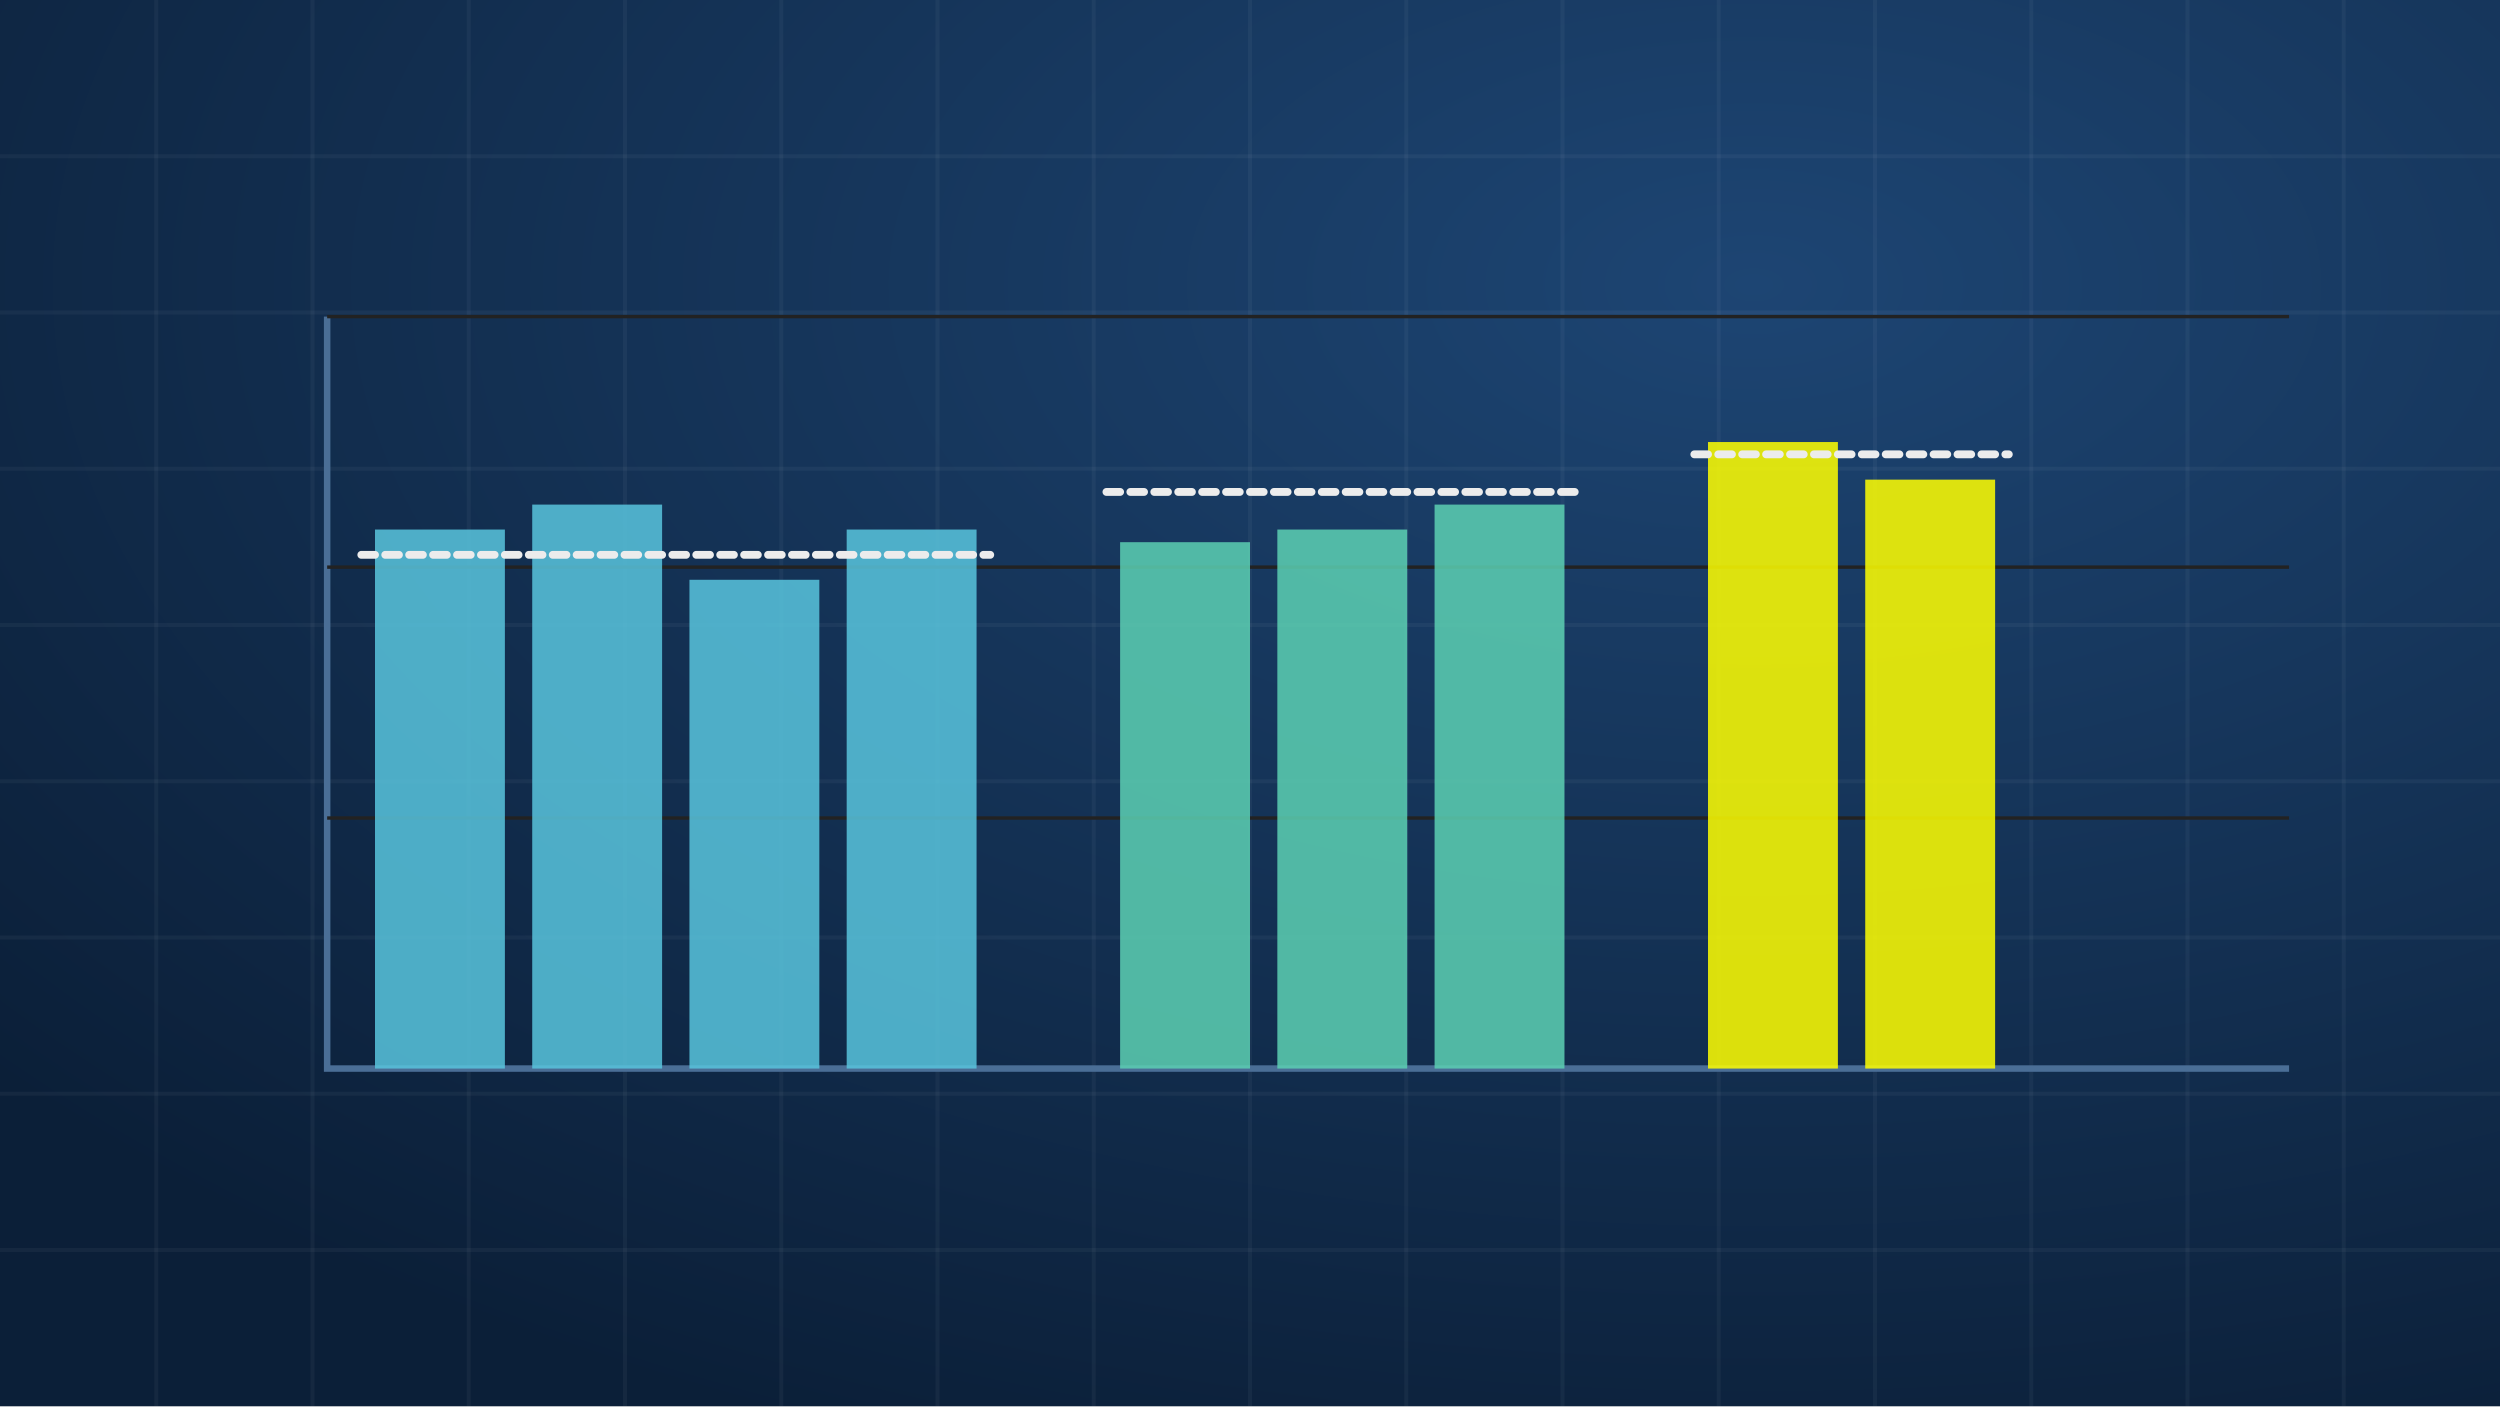
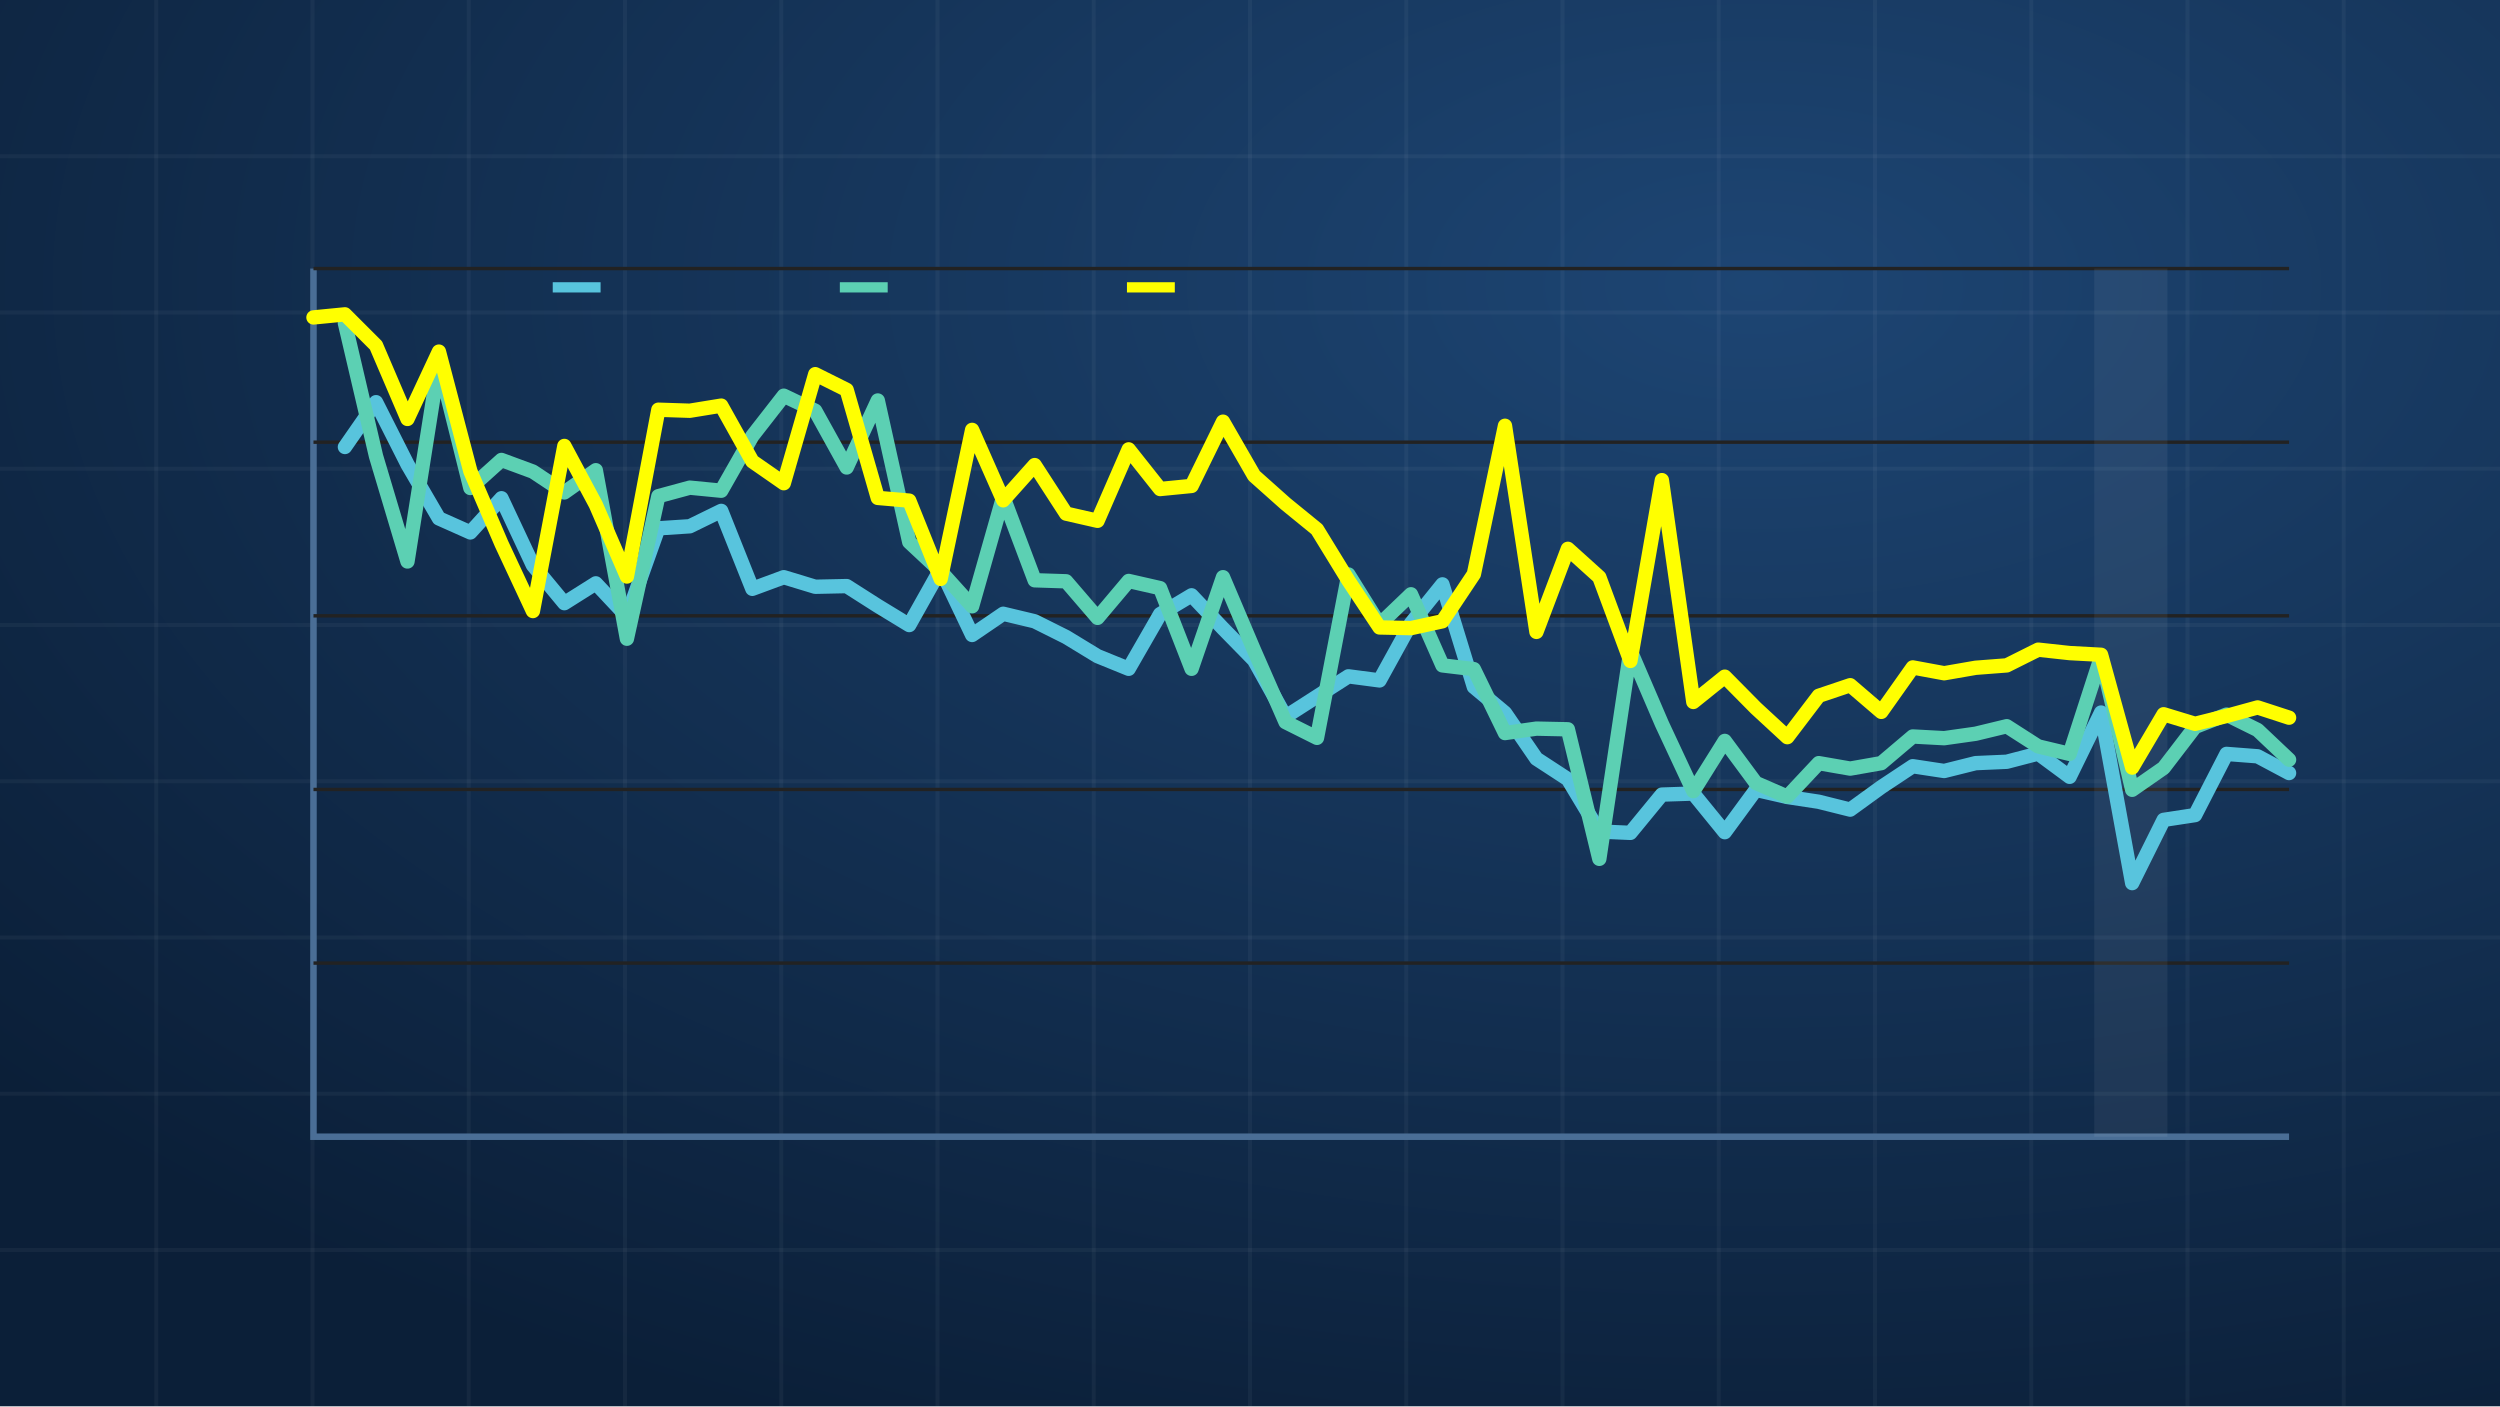
<svg xmlns="http://www.w3.org/2000/svg" viewBox="0 0 640 360" width="640" height="360">
  <defs>
    <radialGradient id="g" cx="70%" cy="20%" r="90%">
      <stop offset="0" stop-color="#1D4573" />
      <stop offset="1" stop-color="#0B1F38" />
    </radialGradient>
  </defs>
  <rect width="640" height="360" fill="url(#g)" />
  <path d="M40,0 V360" stroke="#ffffff" stroke-opacity=".04" />
  <path d="M80,0 V360" stroke="#ffffff" stroke-opacity=".04" />
  <path d="M120,0 V360" stroke="#ffffff" stroke-opacity=".04" />
  <path d="M160,0 V360" stroke="#ffffff" stroke-opacity=".04" />
  <path d="M200,0 V360" stroke="#ffffff" stroke-opacity=".04" />
  <path d="M240,0 V360" stroke="#ffffff" stroke-opacity=".04" />
  <path d="M280,0 V360" stroke="#ffffff" stroke-opacity=".04" />
  <path d="M320,0 V360" stroke="#ffffff" stroke-opacity=".04" />
  <path d="M360,0 V360" stroke="#ffffff" stroke-opacity=".04" />
  <path d="M400,0 V360" stroke="#ffffff" stroke-opacity=".04" />
  <path d="M440,0 V360" stroke="#ffffff" stroke-opacity=".04" />
  <path d="M480,0 V360" stroke="#ffffff" stroke-opacity=".04" />
  <path d="M520,0 V360" stroke="#ffffff" stroke-opacity=".04" />
  <path d="M560,0 V360" stroke="#ffffff" stroke-opacity=".04" />
  <path d="M600,0 V360" stroke="#ffffff" stroke-opacity=".04" />
  <path d="M0,40 H640" stroke="#ffffff" stroke-opacity=".04" />
  <path d="M0,80 H640" stroke="#ffffff" stroke-opacity=".04" />
  <path d="M0,120 H640" stroke="#ffffff" stroke-opacity=".04" />
  <path d="M0,160 H640" stroke="#ffffff" stroke-opacity=".04" />
  <path d="M0,200 H640" stroke="#ffffff" stroke-opacity=".04" />
  <path d="M0,240 H640" stroke="#ffffff" stroke-opacity=".04" />
  <path d="M0,280 H640" stroke="#ffffff" stroke-opacity=".04" />
  <path d="M0,320 H640" stroke="#ffffff" stroke-opacity=".04" />
-   <g transform="translate(40.0,54.8) scale(0.875)">
-     <path d="M50,30 L50,250 L624,250" fill="none" stroke="#4A6E96" stroke-width="1.9" />
-     <line x1="50" x2="624" y1="176.7" y2="176.7" stroke="#222" />
-     <line x1="50" x2="624" y1="103.3" y2="103.3" stroke="#222" />
-     <line x1="50" x2="624" y1="30.0" y2="30.0" stroke="#222" />
-     <rect x="64.0" y="92.3" width="38.0" height="157.7" fill="#58C4DD" fill-opacity="0.85" />
-     <rect x="110.0" y="85.0" width="38.0" height="165.0" fill="#58C4DD" fill-opacity="0.85" />
-     <rect x="156.0" y="107.0" width="38.0" height="143.0" fill="#58C4DD" fill-opacity="0.85" />
-     <rect x="202.0" y="92.3" width="38.0" height="157.7" fill="#58C4DD" fill-opacity="0.85" />
-     <path d="M60.0,99.7 L244.0,99.7" pathLength="1" fill="none" stroke="#ECECEC" stroke-width="2.3" stroke-opacity="1" stroke-linejoin="round" stroke-linecap="round" stroke-dasharray="4 3" />
-     <rect x="282.0" y="96.0" width="38.0" height="154.0" fill="#5CD0B3" fill-opacity="0.85" />
-     <rect x="328.0" y="92.3" width="38.0" height="157.7" fill="#5CD0B3" fill-opacity="0.85" />
-     <rect x="374.0" y="85.0" width="38.0" height="165.0" fill="#5CD0B3" fill-opacity="0.85" />
-     <path d="M278.0,81.3 L416.0,81.3" pathLength="1" fill="none" stroke="#ECECEC" stroke-width="2.3" stroke-opacity="1" stroke-linejoin="round" stroke-linecap="round" stroke-dasharray="4 3" />
-     <rect x="454.0" y="66.7" width="38.0" height="183.3" fill="#FFFF00" fill-opacity="0.85" />
-     <rect x="500.0" y="77.7" width="38.0" height="172.3" fill="#FFFF00" fill-opacity="0.85" />
-     <path d="M450.0,70.3 L542.0,70.3" pathLength="1" fill="none" stroke="#ECECEC" stroke-width="2.3" stroke-opacity="1" stroke-linejoin="round" stroke-linecap="round" stroke-dasharray="4 3" />
+   <g transform="translate(40.0,46.0) scale(0.875)">
+     <path d="M46,26 L46,280 L624,280" fill="none" stroke="#4A6E96" stroke-width="1.9" />
+     <line x1="46" x2="624" y1="229.2" y2="229.2" stroke="#222" />
+     <line x1="46" x2="624" y1="178.4" y2="178.4" stroke="#222" />
+     <line x1="46" x2="624" y1="127.6" y2="127.6" stroke="#222" />
+     <line x1="46" x2="624" y1="76.8" y2="76.8" stroke="#222" />
+     <line x1="46" x2="624" y1="26.0" y2="26.0" stroke="#222" />
+     <rect x="567.0" y="26.0" width="21.4" height="254.0" fill="#ffffff" fill-opacity="0.06" />
+     <path d="M55.2,78.2 L64.3,65.1 L73.5,83.3 L82.7,99.1 L91.9,103.2 L101.0,93.2 L110.2,112.8 L119.4,123.9 L128.6,118.1 L137.7,127.8 L146.9,102.0 L156.1,101.4 L165.3,96.9 L174.4,119.7 L183.6,116.3 L192.8,119.1 L202.0,118.9 L211.1,124.7 L220.3,130.3 L229.5,113.9 L238.7,133.2 L247.8,127.0 L257.0,129.2 L266.2,133.8 L275.4,139.4 L284.5,143.1 L293.7,127.1 L302.9,121.6 L312.1,131.3 L321.2,140.6 L330.4,157.1 L339.6,151.2 L348.8,145.3 L357.9,146.5 L367.1,129.8 L376.3,118.4 L385.5,148.4 L394.6,156.0 L403.8,169.4 L413.0,175.4 L422.2,190.7 L431.3,191.1 L440.5,179.9 L449.7,179.6 L458.9,190.9 L468.0,178.5 L477.2,180.6 L486.4,182.0 L495.6,184.3 L504.7,177.7 L513.9,171.6 L523.1,173.0 L532.3,170.7 L541.4,170.3 L550.6,167.9 L559.8,174.7 L569.0,155.9 L578.1,205.8 L587.3,187.3 L596.5,185.9 L605.7,168.0 L614.8,168.7 L624.0,173.6" pathLength="1" fill="none" stroke="#58C4DD" stroke-width="4.2" stroke-opacity="1" stroke-linejoin="round" stroke-linecap="round" />
+     <rect x="116.0" y="30.0" width="14.0" height="3.0" fill="#58C4DD" fill-opacity="1" />
+     <path d="M55.2,42.0 L64.3,80.9 L73.5,111.7 L82.7,53.4 L91.9,90.2 L101.0,82.0 L110.2,85.4 L119.4,91.5 L128.6,85.0 L137.7,134.3 L146.9,92.6 L156.1,90.1 L165.3,91.0 L174.4,75.0 L183.6,63.2 L192.8,67.6 L202.0,84.2 L211.1,64.6 L220.3,106.0 L229.5,114.6 L238.7,124.8 L247.8,92.8 L257.0,117.2 L266.2,117.5 L275.4,128.2 L284.5,117.4 L293.7,119.5 L302.9,143.1 L312.1,116.3 L321.2,137.7 L330.4,158.7 L339.6,163.3 L348.8,115.5 L357.9,130.1 L367.1,121.3 L376.3,142.1 L385.5,143.2 L394.6,161.9 L403.8,160.6 L413.0,160.8 L422.2,198.7 L431.3,137.8 L440.5,159.2 L449.7,178.9 L458.9,164.2 L468.0,176.5 L477.2,180.5 L486.4,170.7 L495.6,172.3 L504.7,170.7 L513.9,162.9 L523.1,163.4 L532.3,162.1 L541.4,159.9 L550.6,165.8 L559.8,168.0 L569.0,139.6 L578.1,178.5 L587.3,172.1 L596.5,160.1 L605.7,156.5 L614.8,161.0 L624.0,169.7" pathLength="1" fill="none" stroke="#5CD0B3" stroke-width="4.2" stroke-opacity="1" stroke-linejoin="round" stroke-linecap="round" />
+     <rect x="200.0" y="30.0" width="14.0" height="3.0" fill="#5CD0B3" fill-opacity="1" />
+     <path d="M46.0,40.3 L55.2,39.4 L64.3,48.5 L73.5,70.0 L82.7,50.3 L91.9,85.3 L101.0,106.5 L110.2,126.2 L119.4,77.9 L128.6,95.1 L137.7,116.1 L146.9,67.3 L156.1,67.6 L165.3,66.1 L174.4,82.4 L183.6,88.8 L192.8,56.9 L202.0,61.5 L211.1,93.1 L220.3,93.9 L229.5,116.8 L238.7,73.2 L247.8,93.8 L257.0,83.5 L266.2,97.7 L275.4,99.8 L284.5,78.9 L293.7,90.5 L302.9,89.6 L312.1,70.8 L321.2,86.6 L330.4,94.8 L339.6,102.3 L348.8,117.3 L357.9,131.0 L367.1,131.2 L376.3,129.2 L385.5,115.4 L394.6,72.0 L403.8,132.3 L413.0,108.0 L422.2,116.3 L431.3,140.8 L440.5,87.9 L449.7,152.8 L458.9,145.4 L468.0,154.6 L477.2,163.1 L486.4,151.0 L495.6,147.9 L504.7,155.7 L513.9,142.7 L523.1,144.4 L532.3,142.8 L541.4,142.1 L550.6,137.5 L559.8,138.5 L569.0,139.0 L578.1,172.0 L587.3,156.4 L596.5,159.2 L605.7,156.9 L614.8,154.4 L624.0,157.4" pathLength="1" fill="none" stroke="#FFFF00" stroke-width="4.2" stroke-opacity="1" stroke-linejoin="round" stroke-linecap="round" />
+     <rect x="284.0" y="30.0" width="14.0" height="3.0" fill="#FFFF00" fill-opacity="1" />
  </g>
</svg>
